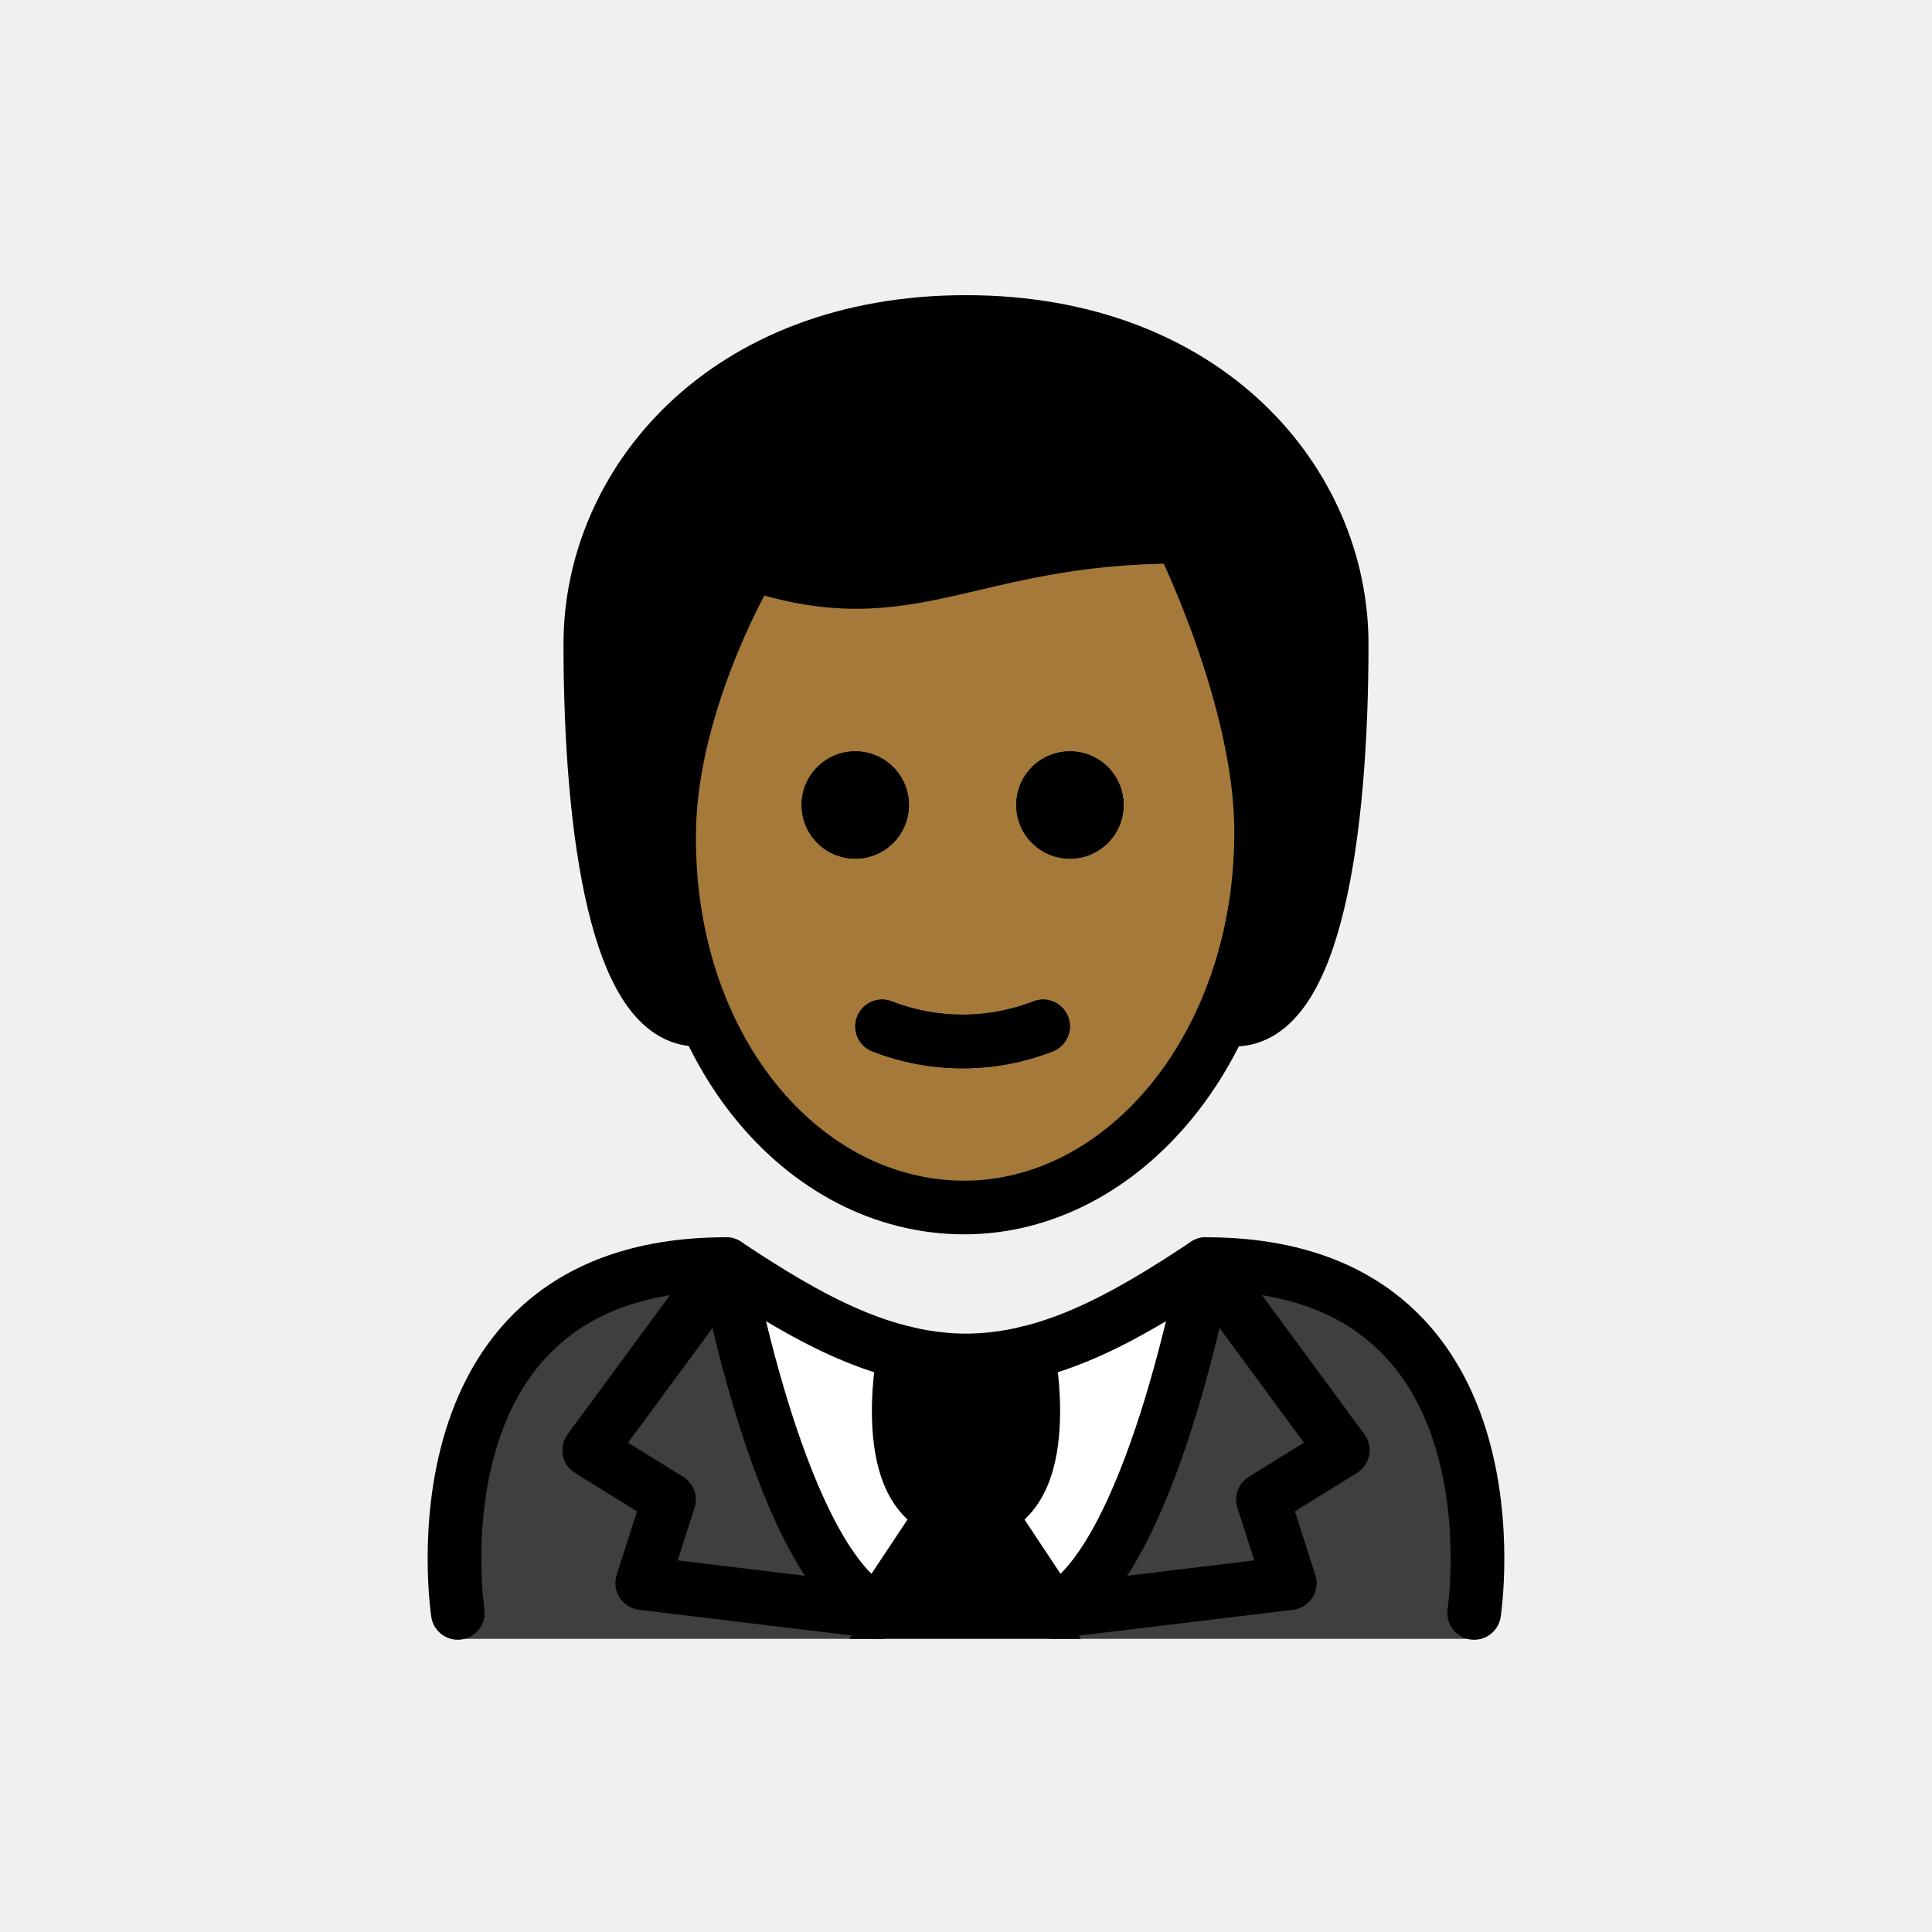
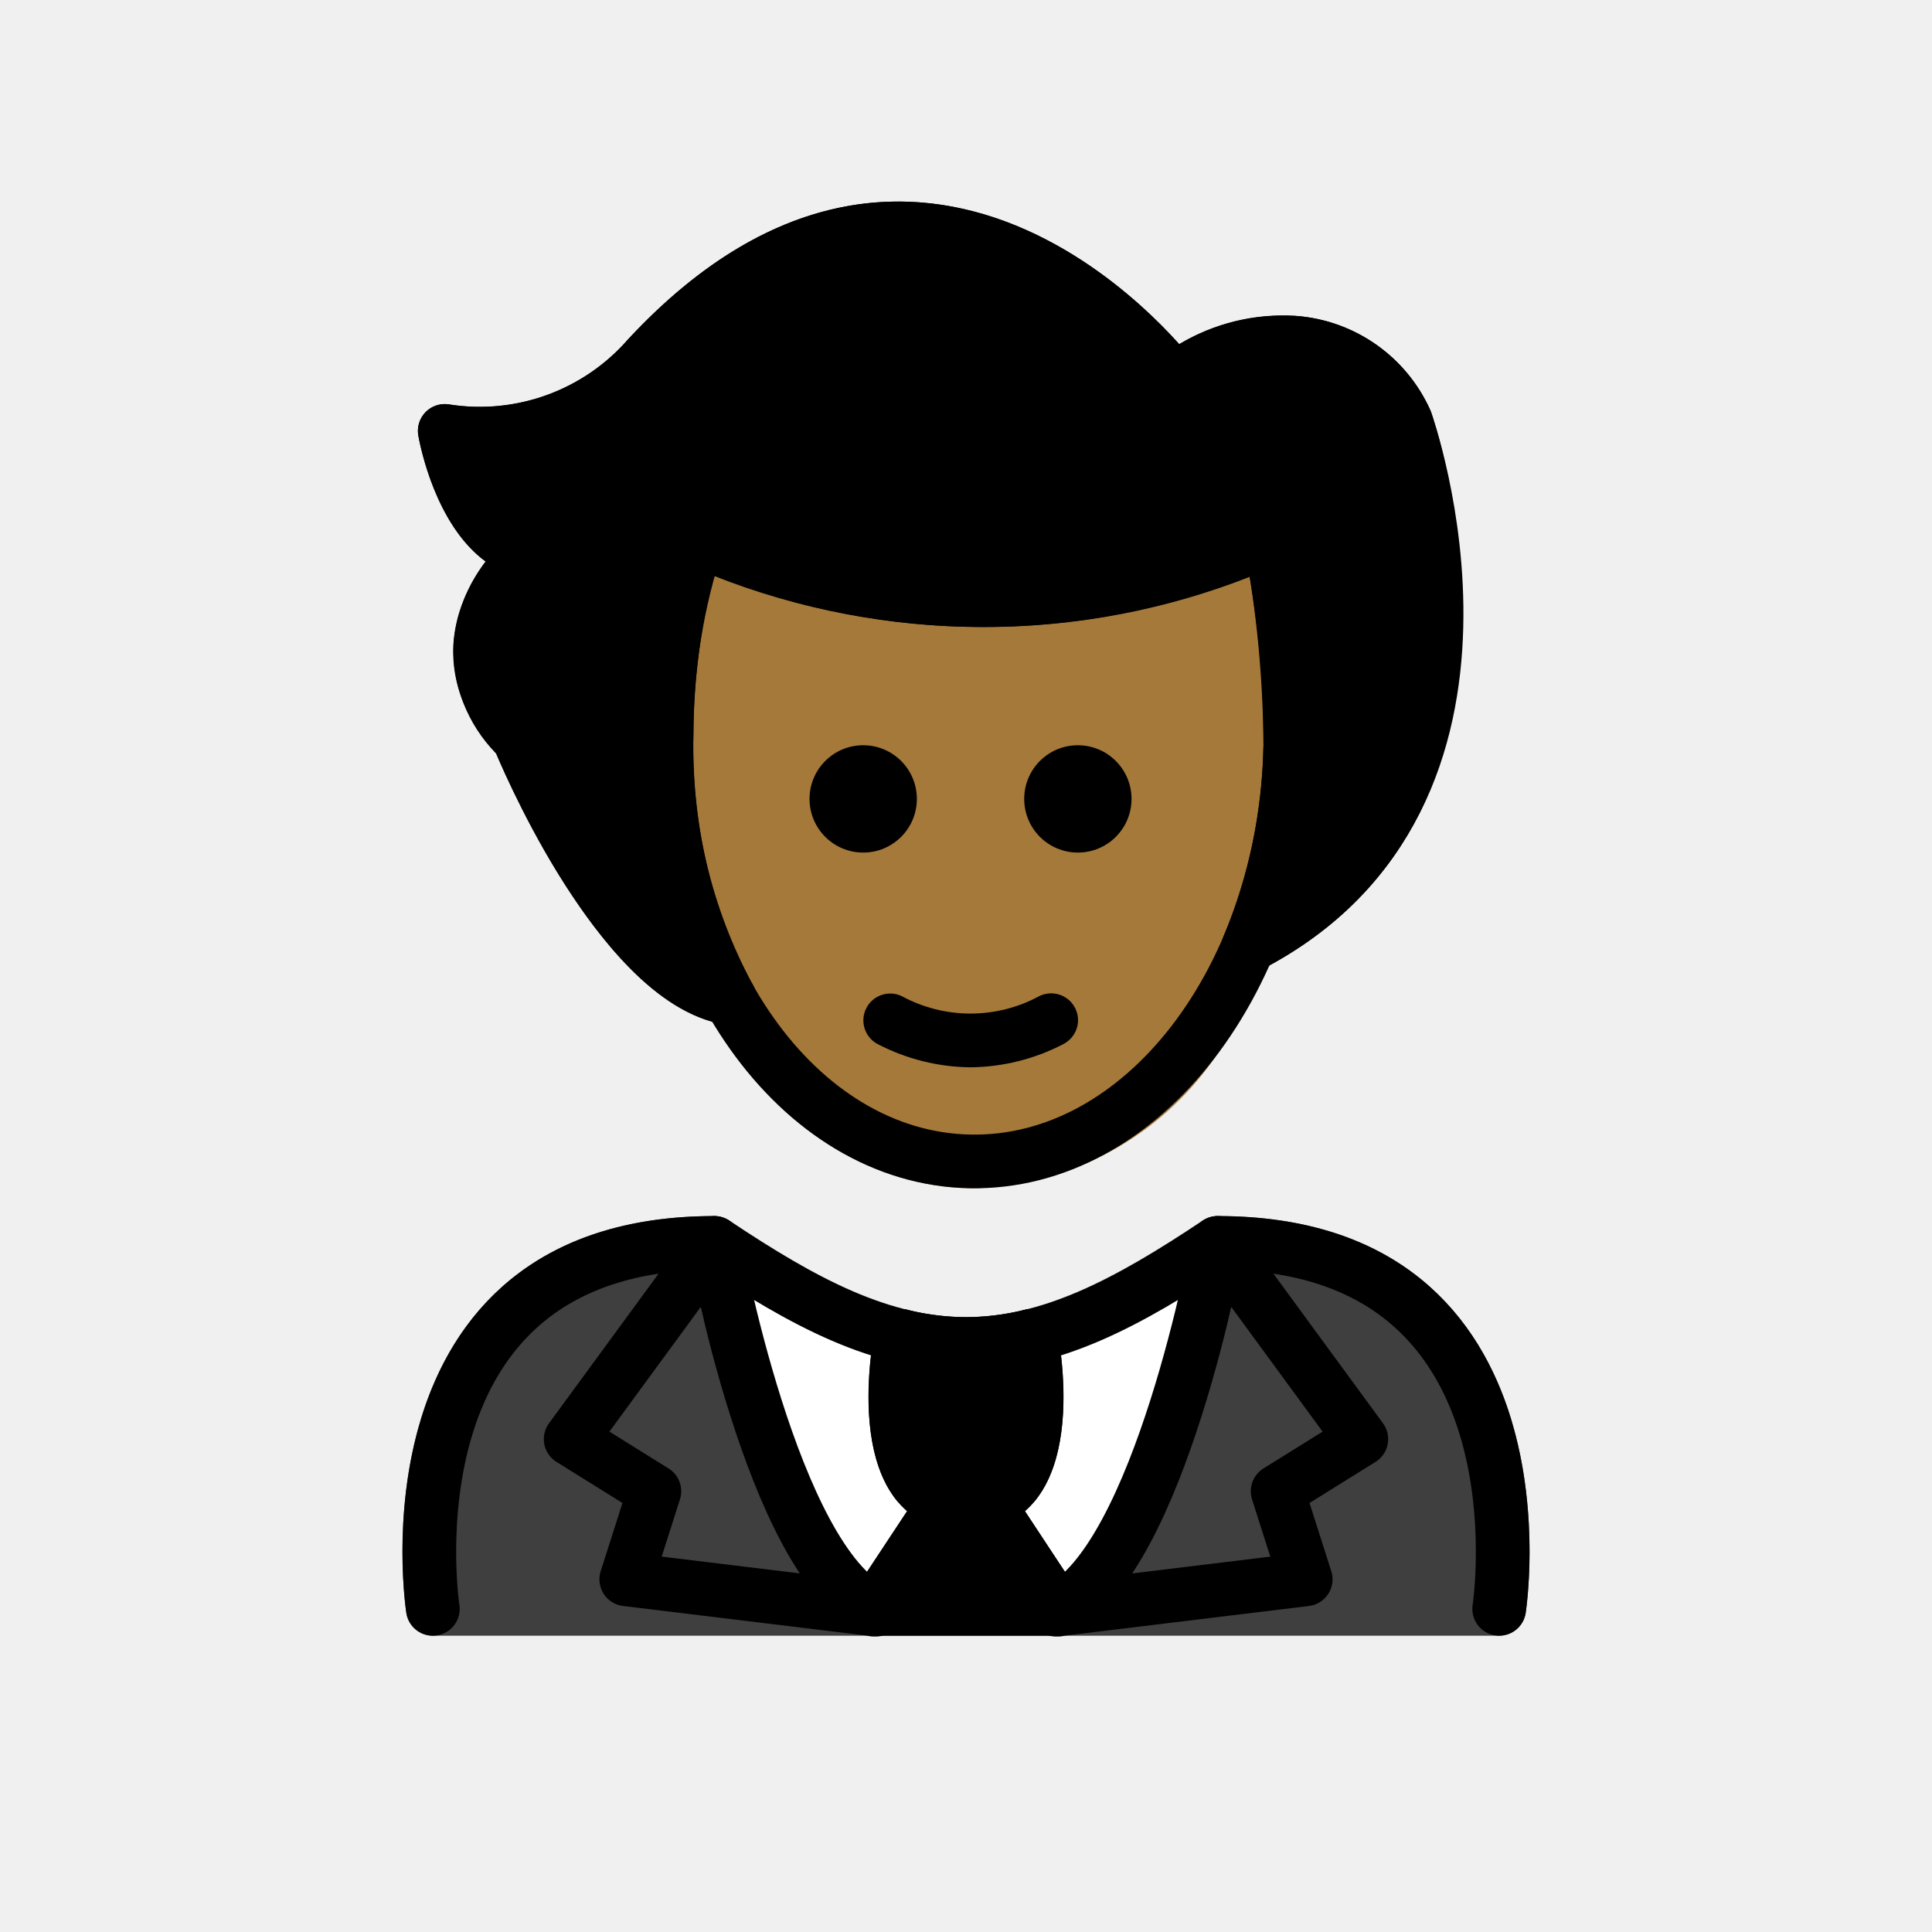
<svg xmlns="http://www.w3.org/2000/svg" id="emoji" viewBox="0 0 72 72">
-   <g id="hair">
-     <g id="hair-2">
-       <path fill="#000000" d="M26,38c-3,0-4-7-4-14,0-6,5-12,14-12s14,6,14,12c0,7-1,14-4,14" />
-     </g>
+   <g id="color">
+     <path fill="#3f3f3f" d="M55.869,60.958H16.131a1.001,1.001,0,0,1-.988-.848C15.1,59.829,14.126,53.174,17.84,48.845c2.008-2.339,4.963-3.525,8.783-3.525a1.001,1.001,0,0,1,.555.168c3.316,2.211,5.954,3.587,8.822,3.601,2.868-.014,5.505-1.39,8.822-3.601a1.001,1.001,0,0,1,.555-.168c3.821,0,6.776,1.187,8.783,3.526,3.714,4.329,2.74,10.983,2.697,11.265A1.001,1.001,0,0,1,55.869,60.958Z" />
+     <path fill="#fff" d="M46.358,46.513l.003-.014a.919.919,0,0,0-.002-.108.712.712,0,0,0-.1-.507.954.954,0,0,0-.049-.12l-.006-.006a1.001,1.001,0,0,0-.219-.218c-.021-.017-.036-.042-.058-.057-.009-.006-.021-.007-.03-.012a.994.994,0,0,0-.332-.133l-.007-.003a.935.935,0,0,0-.136.002.701.701,0,0,0-.498.108.935.935,0,0,0-.1.041C41.505,47.698,38.868,49.074,36,49.088c-2.862-.014-5.495-1.384-8.801-3.587l-.013-.009-.008-.005c-.017-.011-.038-.012-.056-.023a.766.766,0,0,0-.542-.127.948.948,0,0,0-.136-.002l-.007.003a.984.984,0,0,0-.47.25,1.002,1.002,0,0,0-.168.168l-.008.007a.963.963,0,0,0-.062.151.724.724,0,0,0-.087.517c.003.022-.005.043-.001.065l.002.008.003.016c.247,1.351,2.46,12.304,6.585,14.296a.997.997,0,0,0,.435.1h6.64a.997.997,0,0,0,.435-.1c4.131-1.995,6.375-12.974,6.618-14.302Z" />
+     <path fill="#000000" d="M40.259,59.467l-2.067-3.153a4.654,4.654,0,0,0,.374-.377c1.645-2.008.923-5.911.835-6.35-.001-.006-.006-.011-.007-.017s.001-.013-.001-.019a.936.936,0,0,0-.067-.144,1.002,1.002,0,0,0-.094-.202.965.965,0,0,0-.101-.1,1.21,1.21,0,0,0-.531-.3,901.051,901.051,0,0,0-.375-.003c-.01.002-.017.009-.027.011-.004.001-.008-.001-.012,0a8.905,8.905,0,0,1-4.372,0c-.004-.001-.009.001-.013,0-.01-.002-.017-.009-.027-.011a.982.982,0,0,0-.222.001,1.003,1.003,0,0,0-.15.001,4.706,4.706,0,0,0-.353.137.992.992,0,0,0-.193.176.943.943,0,0,0-.086.085.986.986,0,0,0-.104.223.925.925,0,0,0-.059.126c-.001.006.001.011-.001.017-.002.007-.007.012-.008.02-.088.439-.81,4.342.835,6.35a4.69,4.69,0,0,0,.38.373L31.741,59.45a.919.919,0,0,0-.048.981.999.999,0,0,0,.881.527h6.852a.998.998,0,0,0,.881-.527A.89.89,0,0,0,40.259,59.467Z" />
  </g>
  <g id="skin">
-     <g id="skin-2">
-       <path fill="#a57939" d="M24.842,30.5c-.102,7.999,4.064,14,11,14,7.064,0,11.063-6,11.063-14,0-5-3-10-3-10-8,0-10,3-16,1A17.077,17.077,0,0,0,24.842,30.5Z" />
-     </g>
+     <path fill="#a57939" d="M36.322,44.284c-.068,0-.138-.001-.206-.002C29.156,44.137,23.651,36.519,23.842,27.3a23.622,23.622,0,0,1,1.246-7.603,1.001,1.001,0,0,1,.586-.552.991.991,0,0,1,.804.059,25.356,25.356,0,0,0,20.476-.036,1,1,0,0,1,1.377.736,43.874,43.874,0,0,1,.755,7.934A19.764,19.764,0,0,1,45.242,39.46,11.316,11.316,0,0,1,36.322,44.284Z" />
  </g>
-   <g id="color">
-     <g>
-       <g>
-         <g>
-           <g>
-             <path fill="#fff" d="M54.938,60.906s2-13.797-10-13.797c-3.192,2.119-5.926,3.584-9,3.578h.125c-3.074.006-5.808-1.458-9-3.578-12,0-10,13.797-10,13.797" />
-             <g>
-               <path fill="#3f3f3f" d="M27.062,47.109c-12,0-10,13.967-10,13.967H32.956s-4.421-3.265-5.893-13.967" />
-               <path fill="#3f3f3f" d="M44.938,47.109c12,0,10,13.967,10,13.967H39.19s5.422-7.443,5.748-13.967" />
-             </g>
-           </g>
-           <path d="M33.693,50.598S32.486,56.62,36,56.62s2.307-6.021,2.307-6.021" />
-         </g>
-         <path fill="#3f3f3f" d="M35.15,56.802,32.734,60.44c-3.63-1.754-5.672-12.962-5.672-12.962l-5.105,6.935,2.974,1.842-.999,3.113L32.802,60.44" />
-         <path fill="#3f3f3f" d="M36.85,56.802,39.266,60.44c3.63-1.754,5.672-12.962,5.672-12.962l5.104,6.935-2.974,1.842.999,3.113L39.198,60.44" />
-       </g>
-       <polygon points="36 55.569 31.647 61.076 40.288 61.076 36 55.569" />
-     </g>
+   <g id="hair">
+     <path fill="#000000" d="M53.325,15.336a5.971,5.971,0,0,0-5.045-3.564,7.449,7.449,0,0,0-4.333,1.055c-1.389-1.553-5.031-5.044-9.91-5.3-3.695-.196-7.272,1.515-10.645,5.136A7.294,7.294,0,0,1,16.75,15.075a1,1,0,0,0-1.16,1.156c.069.399.638,3.329,2.508,4.697a5.824,5.824,0,0,0-1.196,3.048,5.514,5.514,0,0,0,1.587,4.104c.638,1.512,4.087,9.223,8.405,10.074.028.009.056.016.085.022.018.003.036.011.054.014a.995.995,0,0,0,.138.011c.007,0,.014.003.022.003a.994.994,0,0,0,.31-.056c.03-.01.058-.023.087-.035a.948.948,0,0,0,.094-.038c.024-.013.037-.036.059-.051a.977.977,0,0,0,.178-.155.962.962,0,0,0,.088-.105.982.982,0,0,0,.103-.206.962.962,0,0,0,.047-.132c.005-.022.018-.04.022-.063a131.672,131.672,0,0,1-.013-.326,215.659,215.659,0,0,0-.106-.325A18.542,18.542,0,0,1,25.842,27.32a25.05,25.05,0,0,1,.745-5.866,27.24,27.24,0,0,0,19.98.027,36.13,36.13,0,0,1,.52,6.277c0,.004.002.009.002.013l-.003.013a19.292,19.292,0,0,1-1.475,7.084c-.006.014-.003.029-.009.042a.993.993,0,0,0-.045.219.584.584,0,0,0,.017.353.98.98,0,0,0,.054.189c.007.015.006.032.013.047a.941.941,0,0,0,.09.113,1.912,1.912,0,0,0,.408.348c.014.006.029.004.044.009a.982.982,0,0,0,.209.043,1.06,1.06,0,0,0,.139.028c.016,0,.03-.006.046-.007.03-.001.058-.009.087-.013a.987.987,0,0,0,.268-.076c.018-.008.038-.007.057-.016C58.49,30.209,53.384,15.503,53.325,15.336Z" />
  </g>
  <g id="line">
-     <g>
-       <path d="M41.873,30a2,2,0,1,1-2-2,2,2,0,0,1,2,2" />
-       <path d="M33.873,30a2,2,0,1,1-2-2,2,2,0,0,1,2,2" />
-       <path fill="none" stroke="#000" stroke-linecap="round" stroke-linejoin="round" stroke-width="2" d="M32.873,38.25a8.274,8.274,0,0,0,6,0" />
-       <path fill="none" stroke="#000" stroke-linecap="round" stroke-linejoin="round" stroke-width="2" d="M26,38c-3,0-4-7-4-14,0-6,5-12,14-12s14,6,14,12c0,7-1,14-4,14" />
-       <path d="M41.873,30a2,2,0,1,1-2-2,2,2,0,0,1,2,2" />
-       <path d="M33.873,30a2,2,0,1,1-2-2,2,2,0,0,1,2,2" />
-       <path fill="none" stroke="#000" stroke-linejoin="round" stroke-width="2" d="M24.936,31c-.102,7.999,4.936,14,11,14C41.873,45,47,39,47,31c0-5-3-11-3-11-8,0-10,3-16,1C28,21,25,26,24.936,31Z" />
-       <path fill="none" stroke="#000" stroke-linecap="round" stroke-linejoin="round" stroke-width="2" d="M32.873,38.25a8.274,8.274,0,0,0,6,0" />
-       <path fill="none" stroke="#000" stroke-linecap="round" stroke-linejoin="round" stroke-width="2" d="M33.693,50.412S32.486,56.433,36,56.433s2.307-6.021,2.307-6.021" />
-       <path fill="none" stroke="#000" stroke-linecap="round" stroke-linejoin="round" stroke-width="2" d="M35.15,56.433l-2.415,3.638c-3.63-1.754-5.672-12.962-5.672-12.962l-5.105,6.935,2.974,1.842-.999,3.113,8.869,1.072" />
-       <path fill="none" stroke="#000" stroke-linecap="round" stroke-linejoin="round" stroke-width="2" d="M36.85,56.433l2.415,3.638c3.63-1.754,5.672-12.962,5.672-12.962l5.104,6.935-2.974,1.842.999,3.113-8.869,1.072" />
-       <path fill="none" stroke="#000" stroke-linecap="round" stroke-linejoin="round" stroke-width="2" d="M17.062,60.109s-2-13,10-13c3.192,2.128,5.926,3.598,9,3.592h-.125c3.074.006,5.808-1.464,9-3.592,12,0,10,13,10,13" />
-     </g>
+     <path fill="none" stroke="#000" stroke-linecap="round" stroke-linejoin="round" stroke-width="2" d="M48.086,27.805a43.376,43.376,0,0,0-.738-7.718h0a26.091,26.091,0,0,1-21.338,0A22.928,22.928,0,0,0,24.842,27.32c-.181,8.682,4.875,15.828,11.294,15.962s11.768-6.796,11.949-15.477" />
+     <path fill="none" stroke="#000" stroke-linecap="round" stroke-linejoin="round" stroke-width="2" d="M46.53,35.26C57.386,29.654,52.39,15.692,52.39,15.692a4.981,4.981,0,0,0-4.198-2.924,6.719,6.719,0,0,0-4.434,1.388S34.646,2.055,24.171,13.29a8.345,8.345,0,0,1-7.597,2.768s.714,4.088,3.186,4.528c0,0-3.916,3.204-.416,6.947,0,0,3.687,8.997,7.847,9.669" />
+     <path d="M42.169,29.773a2,2,0,1,1-2-2,2.001,2.001,0,0,1,2,2" />
+     <path d="M34.169,29.773a2,2,0,1,1-2-2,2.001,2.001,0,0,1,2,2" />
+     <path d="M36.168,39.775a7.652,7.652,0,0,1-3.447-.858,1,1,0,0,1,.894-1.789,5.377,5.377,0,0,0,5.106,0,1,1,0,1,1,.894,1.789A7.653,7.653,0,0,1,36.168,39.775Z" />
+     <path fill="none" stroke="#000" stroke-linecap="round" stroke-linejoin="round" stroke-width="2" d="M33.579,49.785S32.314,56.102,36,56.102s2.421-6.318,2.421-6.318" />
+     <path fill="none" stroke="#000" stroke-linecap="round" stroke-linejoin="round" stroke-width="2" d="M35.108,56.153l-2.534,3.836c-3.808-1.849-5.951-13.67-5.951-13.67l-5.356,7.313,3.12,1.942-1.048,3.283,9.305,1.131" />
+     <path fill="none" stroke="#000" stroke-linecap="round" stroke-linejoin="round" stroke-width="2" d="M36.892,56.153l2.534,3.836c3.808-1.849,5.951-13.67,5.951-13.67l5.356,7.313-3.12,1.942L48.66,58.858l-9.305,1.131" />
+     <path fill="none" stroke="#000" stroke-linecap="round" stroke-linejoin="round" stroke-width="2" d="M16.131,59.959S14.033,46.319,26.623,46.319c3.349,2.233,6.218,3.775,9.443,3.769h-.131c3.225.007,6.094-1.536,9.443-3.769,12.59,0,10.492,13.639,10.492,13.639" />
  </g>
</svg>
